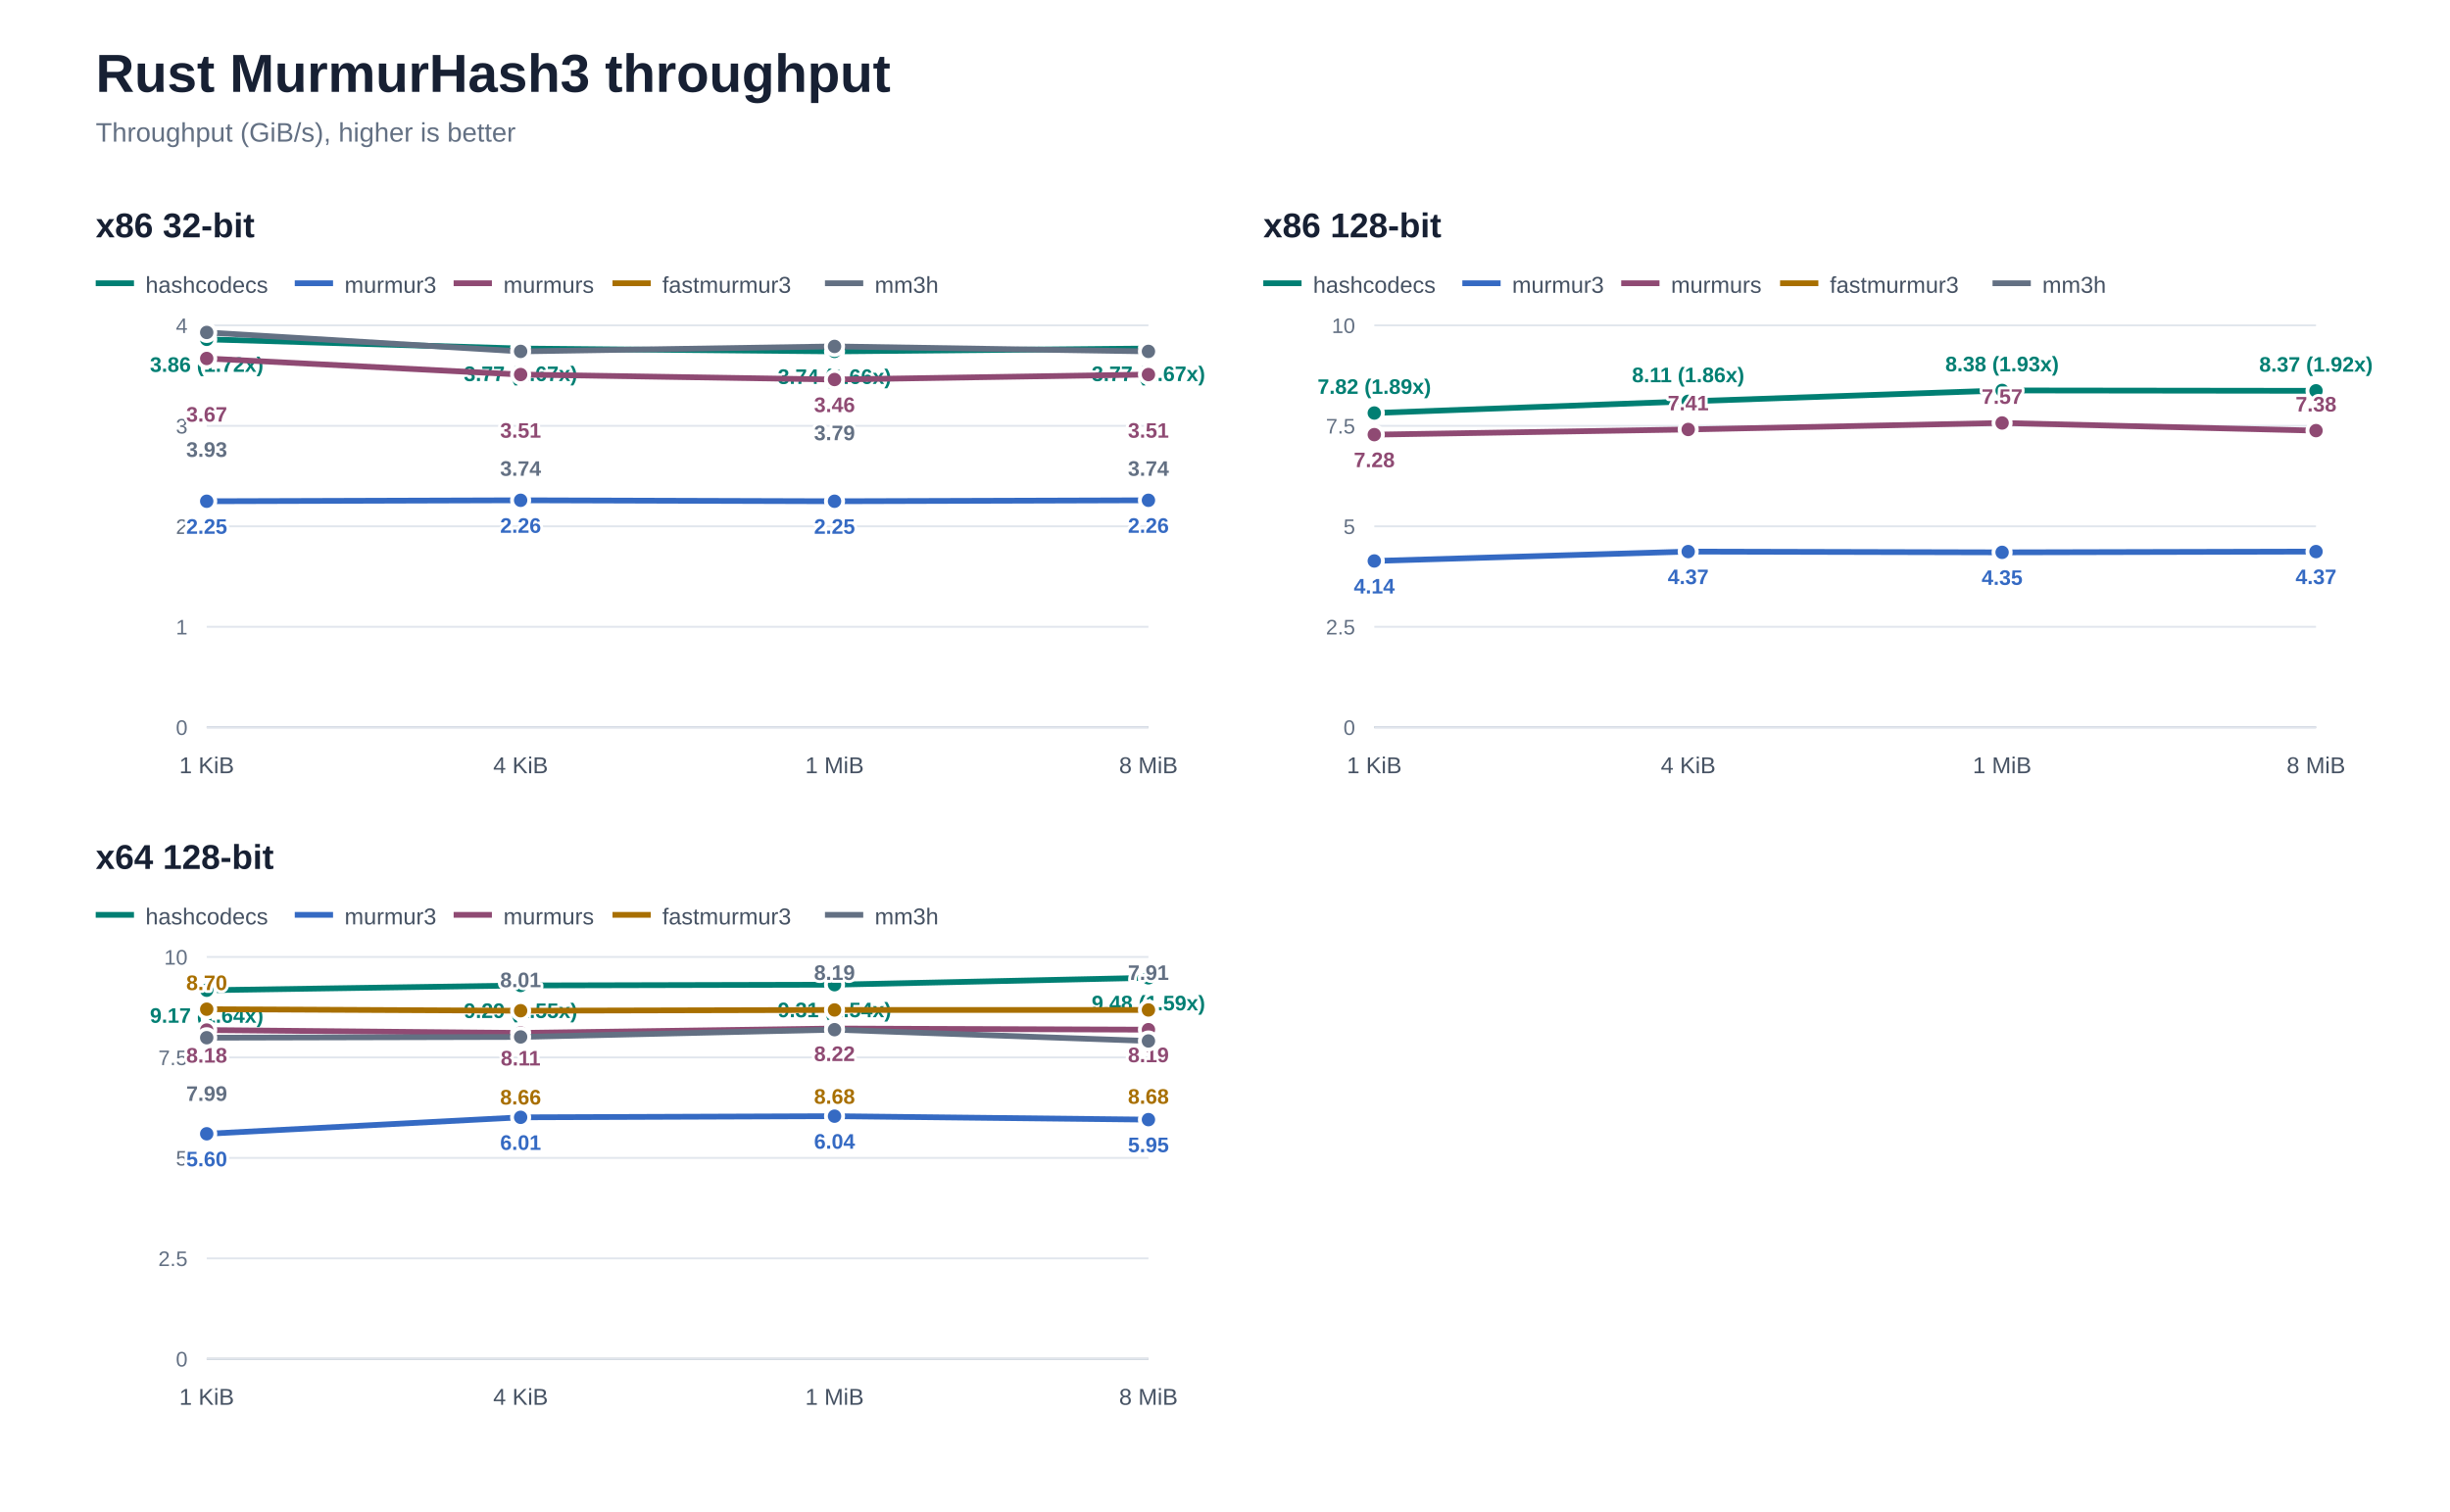
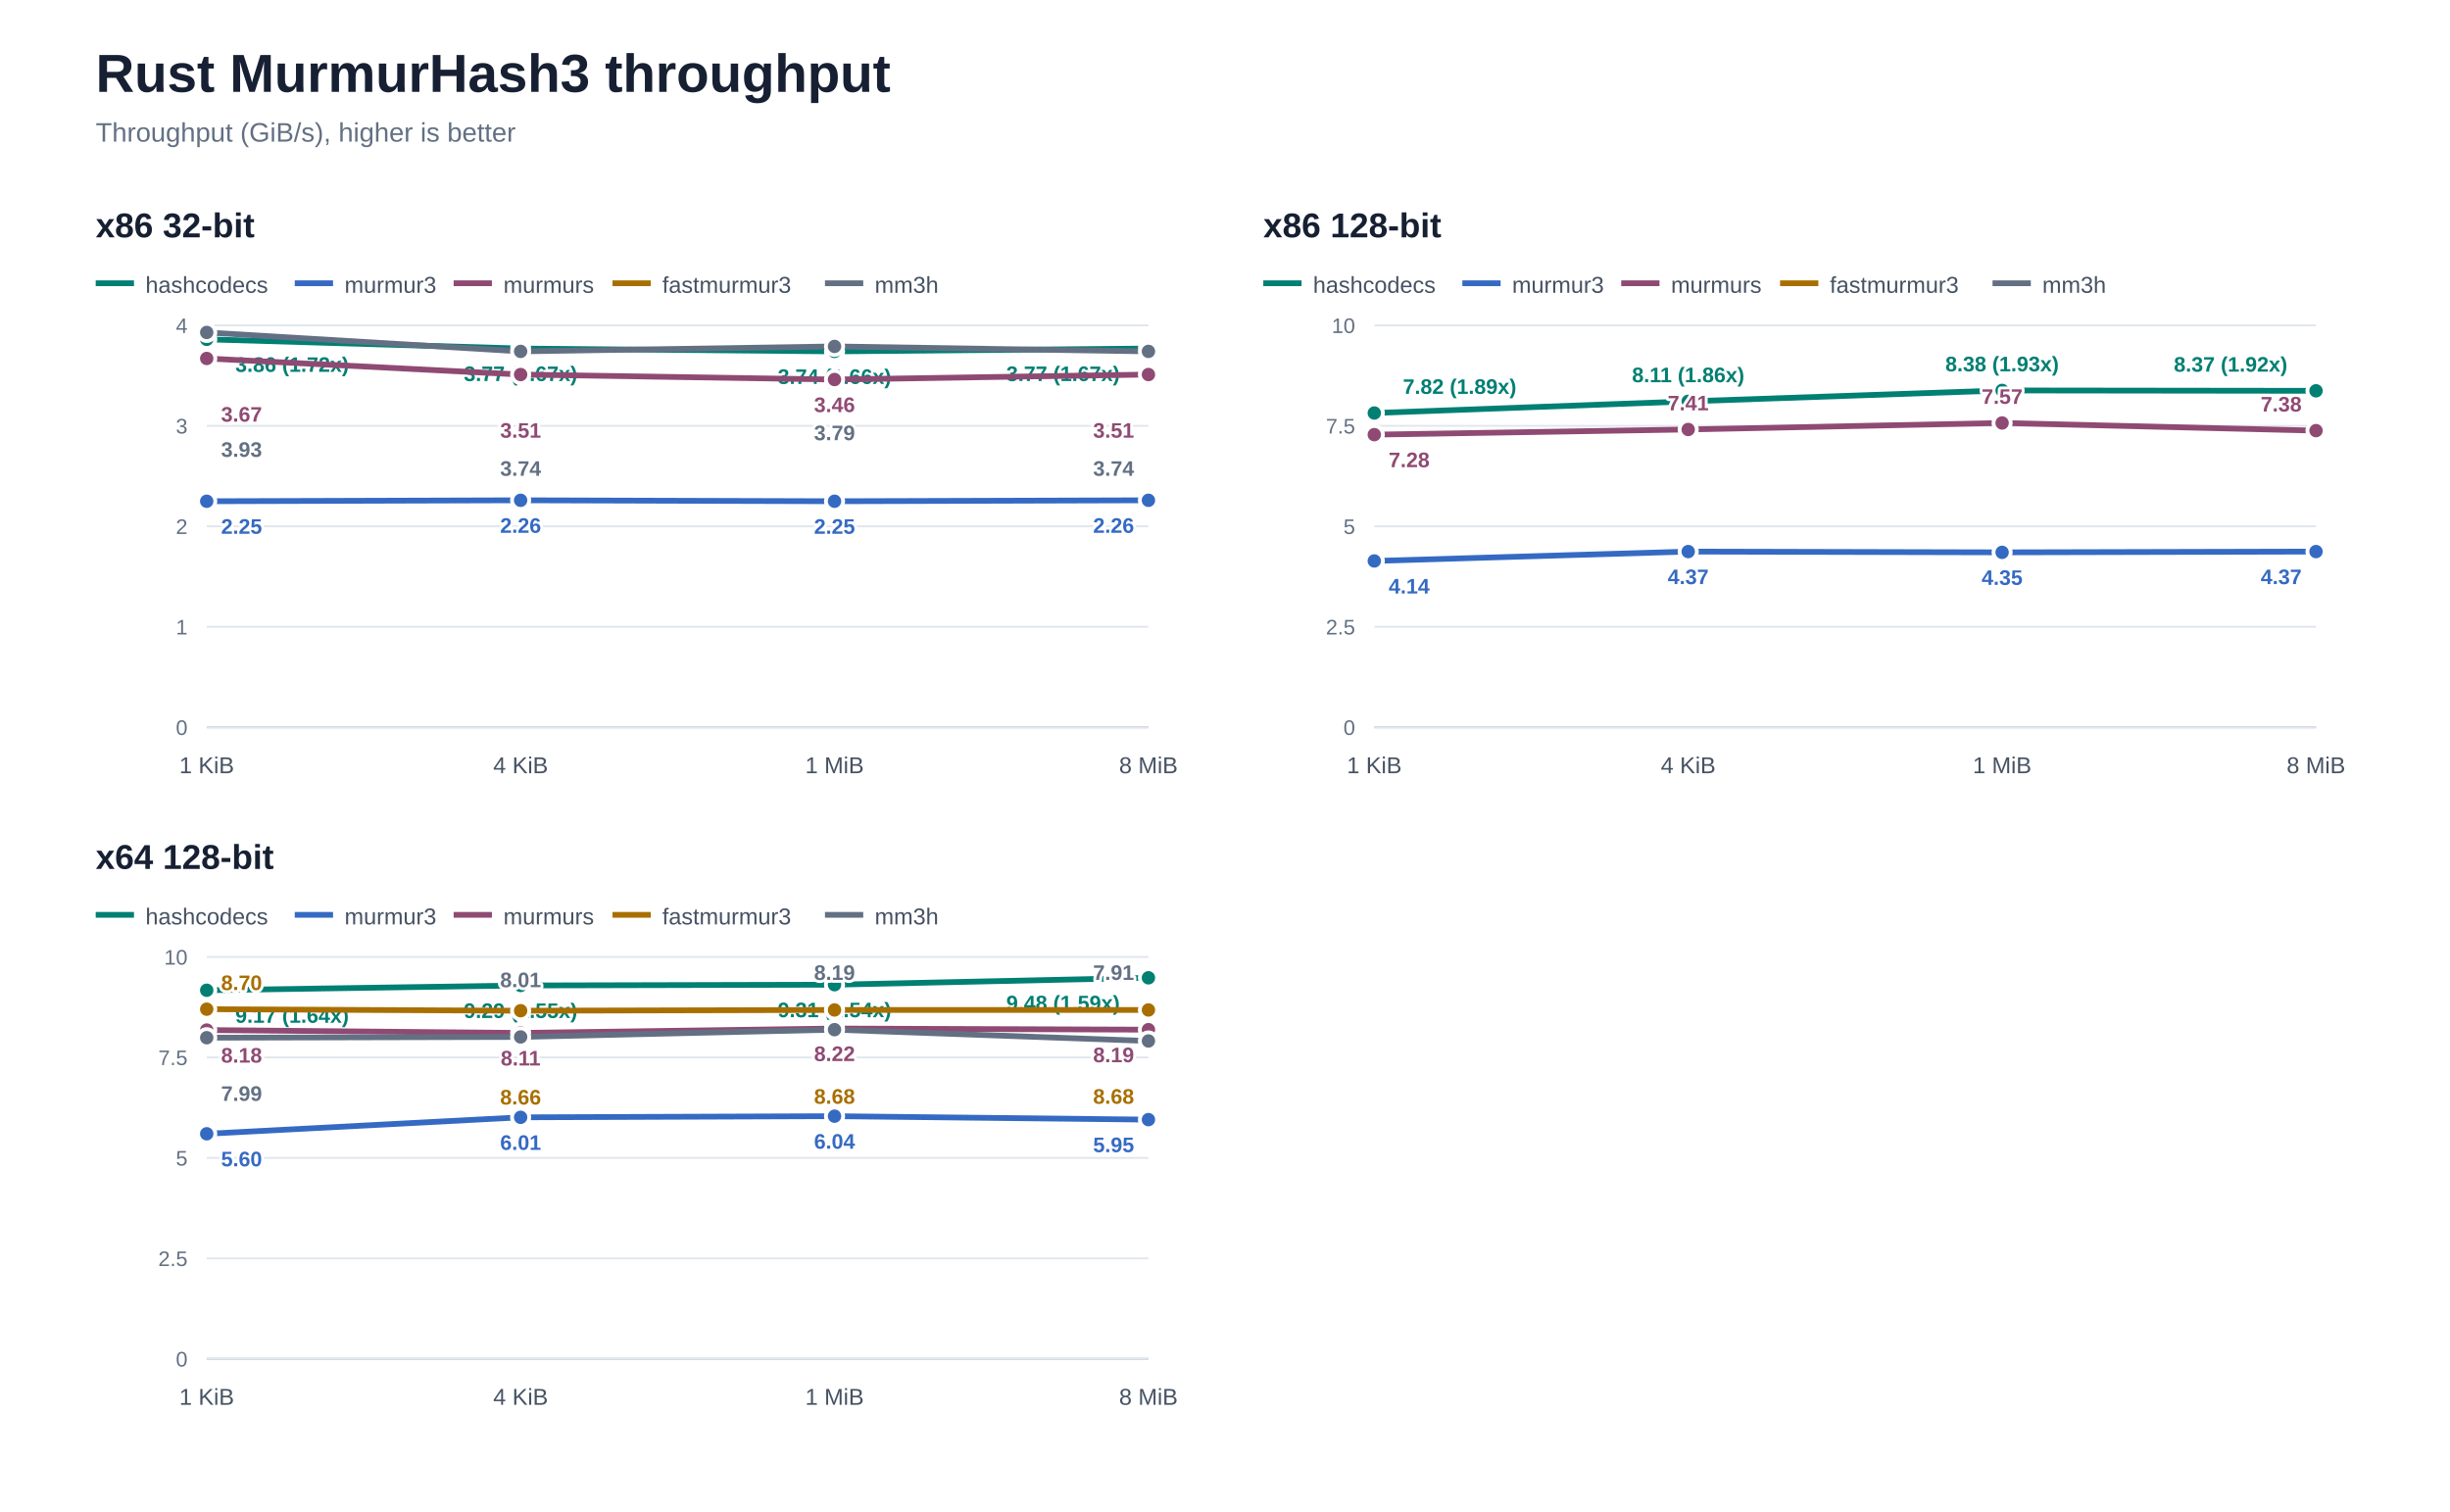
<svg xmlns="http://www.w3.org/2000/svg" width="1280" height="790" viewBox="0 0 1280 790" role="img" aria-labelledby="title desc">
  <rect width="100%" height="100%" fill="#ffffff" />
  <text x="50" y="48" fill="#172033" font-family="Segoe UI,Arial,sans-serif" font-size="28" font-weight="700">Rust MurmurHash3 throughput</text>
  <text x="50" y="74" fill="#637083" font-family="Segoe UI,Arial,sans-serif" font-size="14">Throughput (GiB/s), higher is better</text>
  <text x="50" y="124" fill="#172033" font-family="Segoe UI,Arial,sans-serif" font-size="18" font-weight="600">x86 32-bit</text>
  <line x1="108" y1="380" x2="600" y2="380" stroke="#9aa5b4" />
  <line x1="50" y1="148" x2="70" y2="148" stroke="#007f73" stroke-width="3" />
  <text x="76" y="153" fill="#465263" font-family="Segoe UI,Arial,sans-serif" font-size="12">hashcodecs</text>
  <line x1="154" y1="148" x2="174" y2="148" stroke="#356ac3" stroke-width="3" />
  <text x="180" y="153" fill="#465263" font-family="Segoe UI,Arial,sans-serif" font-size="12">murmur3</text>
  <line x1="237" y1="148" x2="257" y2="148" stroke="#8f4a73" stroke-width="3" />
  <text x="263" y="153" fill="#465263" font-family="Segoe UI,Arial,sans-serif" font-size="12">murmurs</text>
  <line x1="320" y1="148" x2="340" y2="148" stroke="#a86f00" stroke-width="3" />
  <text x="346" y="153" fill="#465263" font-family="Segoe UI,Arial,sans-serif" font-size="12">fastmurmur3</text>
  <line x1="431" y1="148" x2="451" y2="148" stroke="#637083" stroke-width="3" />
  <text x="457" y="153" fill="#465263" font-family="Segoe UI,Arial,sans-serif" font-size="12">mm3h</text>
  <line x1="108" y1="380.0" x2="600" y2="380.0" stroke="#e1e6ed" />
  <text x="98" y="384.0" text-anchor="end" fill="#637083" font-family="Segoe UI,Arial,sans-serif" font-size="11">0</text>
  <line x1="108" y1="327.5" x2="600" y2="327.5" stroke="#e1e6ed" />
  <text x="98" y="331.5" text-anchor="end" fill="#637083" font-family="Segoe UI,Arial,sans-serif" font-size="11">1</text>
  <line x1="108" y1="275.0" x2="600" y2="275.0" stroke="#e1e6ed" />
  <text x="98" y="279.0" text-anchor="end" fill="#637083" font-family="Segoe UI,Arial,sans-serif" font-size="11">2</text>
  <line x1="108" y1="222.5" x2="600" y2="222.5" stroke="#e1e6ed" />
  <text x="98" y="226.5" text-anchor="end" fill="#637083" font-family="Segoe UI,Arial,sans-serif" font-size="11">3</text>
  <line x1="108" y1="170.0" x2="600" y2="170.0" stroke="#e1e6ed" />
  <text x="98" y="174.0" text-anchor="end" fill="#637083" font-family="Segoe UI,Arial,sans-serif" font-size="11">4</text>
  <text x="108.0" y="404" text-anchor="middle" fill="#465263" font-family="Segoe UI,Arial,sans-serif" font-size="12">1 KiB</text>
  <text x="272.0" y="404" text-anchor="middle" fill="#465263" font-family="Segoe UI,Arial,sans-serif" font-size="12">4 KiB</text>
  <text x="436.0" y="404" text-anchor="middle" fill="#465263" font-family="Segoe UI,Arial,sans-serif" font-size="12">1 MiB</text>
  <text x="600.0" y="404" text-anchor="middle" fill="#465263" font-family="Segoe UI,Arial,sans-serif" font-size="12">8 MiB</text>
  <polyline points="108.0,177.3 272.0,182.1 436.0,183.6 600.0,182.1" fill="none" stroke="#007f73" stroke-width="3" stroke-linejoin="round" stroke-linecap="round" />
  <circle cx="108.0" cy="177.3" r="4.5" fill="#007f73" stroke="#ffffff" stroke-width="2" />
-   <text x="108.0" y="194.3" text-anchor="middle" fill="#007f73" font-family="Segoe UI,Arial,sans-serif" font-size="11" font-weight="600" paint-order="stroke" stroke="#ffffff" stroke-width="3" stroke-linejoin="round">3.86 (1.72x)</text>
+   <text x="152.6" y="194.3" text-anchor="middle" fill="#007f73" font-family="Segoe UI,Arial,sans-serif" font-size="11" font-weight="600" paint-order="stroke" stroke="#ffffff" stroke-width="3" stroke-linejoin="round">3.86 (1.72x)</text>
  <circle cx="272.0" cy="182.1" r="4.5" fill="#007f73" stroke="#ffffff" stroke-width="2" />
  <text x="272.0" y="199.1" text-anchor="middle" fill="#007f73" font-family="Segoe UI,Arial,sans-serif" font-size="11" font-weight="600" paint-order="stroke" stroke="#ffffff" stroke-width="3" stroke-linejoin="round">3.77 (1.67x)</text>
  <circle cx="436.0" cy="183.6" r="4.5" fill="#007f73" stroke="#ffffff" stroke-width="2" />
  <text x="436.0" y="200.6" text-anchor="middle" fill="#007f73" font-family="Segoe UI,Arial,sans-serif" font-size="11" font-weight="600" paint-order="stroke" stroke="#ffffff" stroke-width="3" stroke-linejoin="round">3.74 (1.66x)</text>
  <circle cx="600.0" cy="182.1" r="4.5" fill="#007f73" stroke="#ffffff" stroke-width="2" />
-   <text x="600.0" y="199.1" text-anchor="middle" fill="#007f73" font-family="Segoe UI,Arial,sans-serif" font-size="11" font-weight="600" paint-order="stroke" stroke="#ffffff" stroke-width="3" stroke-linejoin="round">3.77 (1.67x)</text>
+   <text x="555.4" y="199.1" text-anchor="middle" fill="#007f73" font-family="Segoe UI,Arial,sans-serif" font-size="11" font-weight="600" paint-order="stroke" stroke="#ffffff" stroke-width="3" stroke-linejoin="round">3.77 (1.67x)</text>
  <polyline points="108.0,261.9 272.0,261.4 436.0,261.9 600.0,261.4" fill="none" stroke="#356ac3" stroke-width="3" stroke-linejoin="round" stroke-linecap="round" />
  <circle cx="108.0" cy="261.9" r="4.5" fill="#356ac3" stroke="#ffffff" stroke-width="2" />
-   <text x="108.0" y="278.9" text-anchor="middle" fill="#356ac3" font-family="Segoe UI,Arial,sans-serif" font-size="11" font-weight="600" paint-order="stroke" stroke="#ffffff" stroke-width="3" stroke-linejoin="round">2.25</text>
+   <text x="126.2" y="278.9" text-anchor="middle" fill="#356ac3" font-family="Segoe UI,Arial,sans-serif" font-size="11" font-weight="600" paint-order="stroke" stroke="#ffffff" stroke-width="3" stroke-linejoin="round">2.25</text>
  <circle cx="272.0" cy="261.4" r="4.5" fill="#356ac3" stroke="#ffffff" stroke-width="2" />
  <text x="272.0" y="278.4" text-anchor="middle" fill="#356ac3" font-family="Segoe UI,Arial,sans-serif" font-size="11" font-weight="600" paint-order="stroke" stroke="#ffffff" stroke-width="3" stroke-linejoin="round">2.26</text>
  <circle cx="436.0" cy="261.9" r="4.5" fill="#356ac3" stroke="#ffffff" stroke-width="2" />
  <text x="436.0" y="278.9" text-anchor="middle" fill="#356ac3" font-family="Segoe UI,Arial,sans-serif" font-size="11" font-weight="600" paint-order="stroke" stroke="#ffffff" stroke-width="3" stroke-linejoin="round">2.25</text>
  <circle cx="600.0" cy="261.4" r="4.5" fill="#356ac3" stroke="#ffffff" stroke-width="2" />
-   <text x="600.0" y="278.4" text-anchor="middle" fill="#356ac3" font-family="Segoe UI,Arial,sans-serif" font-size="11" font-weight="600" paint-order="stroke" stroke="#ffffff" stroke-width="3" stroke-linejoin="round">2.26</text>
+   <text x="581.8" y="278.4" text-anchor="middle" fill="#356ac3" font-family="Segoe UI,Arial,sans-serif" font-size="11" font-weight="600" paint-order="stroke" stroke="#ffffff" stroke-width="3" stroke-linejoin="round">2.26</text>
  <polyline points="108.0,187.3 272.0,195.7 436.0,198.3 600.0,195.7" fill="none" stroke="#8f4a73" stroke-width="3" stroke-linejoin="round" stroke-linecap="round" />
  <circle cx="108.0" cy="187.3" r="4.5" fill="#8f4a73" stroke="#ffffff" stroke-width="2" />
-   <text x="108.0" y="220.3" text-anchor="middle" fill="#8f4a73" font-family="Segoe UI,Arial,sans-serif" font-size="11" font-weight="600" paint-order="stroke" stroke="#ffffff" stroke-width="3" stroke-linejoin="round">3.67</text>
+   <text x="126.2" y="220.3" text-anchor="middle" fill="#8f4a73" font-family="Segoe UI,Arial,sans-serif" font-size="11" font-weight="600" paint-order="stroke" stroke="#ffffff" stroke-width="3" stroke-linejoin="round">3.67</text>
  <circle cx="272.0" cy="195.7" r="4.5" fill="#8f4a73" stroke="#ffffff" stroke-width="2" />
  <text x="272.0" y="228.7" text-anchor="middle" fill="#8f4a73" font-family="Segoe UI,Arial,sans-serif" font-size="11" font-weight="600" paint-order="stroke" stroke="#ffffff" stroke-width="3" stroke-linejoin="round">3.51</text>
  <circle cx="436.0" cy="198.3" r="4.5" fill="#8f4a73" stroke="#ffffff" stroke-width="2" />
  <text x="436.0" y="215.3" text-anchor="middle" fill="#8f4a73" font-family="Segoe UI,Arial,sans-serif" font-size="11" font-weight="600" paint-order="stroke" stroke="#ffffff" stroke-width="3" stroke-linejoin="round">3.46</text>
  <circle cx="600.0" cy="195.7" r="4.5" fill="#8f4a73" stroke="#ffffff" stroke-width="2" />
-   <text x="600.0" y="228.7" text-anchor="middle" fill="#8f4a73" font-family="Segoe UI,Arial,sans-serif" font-size="11" font-weight="600" paint-order="stroke" stroke="#ffffff" stroke-width="3" stroke-linejoin="round">3.51</text>
+   <text x="581.8" y="228.7" text-anchor="middle" fill="#8f4a73" font-family="Segoe UI,Arial,sans-serif" font-size="11" font-weight="600" paint-order="stroke" stroke="#ffffff" stroke-width="3" stroke-linejoin="round">3.51</text>
  <polyline points="108.0,173.7 272.0,183.6 436.0,181.0 600.0,183.6" fill="none" stroke="#637083" stroke-width="3" stroke-linejoin="round" stroke-linecap="round" />
  <circle cx="108.0" cy="173.7" r="4.5" fill="#637083" stroke="#ffffff" stroke-width="2" />
-   <text x="108.0" y="238.7" text-anchor="middle" fill="#637083" font-family="Segoe UI,Arial,sans-serif" font-size="11" font-weight="600" paint-order="stroke" stroke="#ffffff" stroke-width="3" stroke-linejoin="round">3.93</text>
+   <text x="126.2" y="238.7" text-anchor="middle" fill="#637083" font-family="Segoe UI,Arial,sans-serif" font-size="11" font-weight="600" paint-order="stroke" stroke="#ffffff" stroke-width="3" stroke-linejoin="round">3.93</text>
  <circle cx="272.0" cy="183.6" r="4.5" fill="#637083" stroke="#ffffff" stroke-width="2" />
  <text x="272.0" y="248.6" text-anchor="middle" fill="#637083" font-family="Segoe UI,Arial,sans-serif" font-size="11" font-weight="600" paint-order="stroke" stroke="#ffffff" stroke-width="3" stroke-linejoin="round">3.74</text>
  <circle cx="436.0" cy="181.0" r="4.5" fill="#637083" stroke="#ffffff" stroke-width="2" />
  <text x="436.0" y="230.0" text-anchor="middle" fill="#637083" font-family="Segoe UI,Arial,sans-serif" font-size="11" font-weight="600" paint-order="stroke" stroke="#ffffff" stroke-width="3" stroke-linejoin="round">3.79</text>
  <circle cx="600.0" cy="183.6" r="4.5" fill="#637083" stroke="#ffffff" stroke-width="2" />
-   <text x="600.0" y="248.6" text-anchor="middle" fill="#637083" font-family="Segoe UI,Arial,sans-serif" font-size="11" font-weight="600" paint-order="stroke" stroke="#ffffff" stroke-width="3" stroke-linejoin="round">3.74</text>
+   <text x="581.8" y="248.6" text-anchor="middle" fill="#637083" font-family="Segoe UI,Arial,sans-serif" font-size="11" font-weight="600" paint-order="stroke" stroke="#ffffff" stroke-width="3" stroke-linejoin="round">3.74</text>
  <text x="660" y="124" fill="#172033" font-family="Segoe UI,Arial,sans-serif" font-size="18" font-weight="600">x86 128-bit</text>
  <line x1="718" y1="380" x2="1210" y2="380" stroke="#9aa5b4" />
  <line x1="660" y1="148" x2="680" y2="148" stroke="#007f73" stroke-width="3" />
  <text x="686" y="153" fill="#465263" font-family="Segoe UI,Arial,sans-serif" font-size="12">hashcodecs</text>
  <line x1="764" y1="148" x2="784" y2="148" stroke="#356ac3" stroke-width="3" />
  <text x="790" y="153" fill="#465263" font-family="Segoe UI,Arial,sans-serif" font-size="12">murmur3</text>
  <line x1="847" y1="148" x2="867" y2="148" stroke="#8f4a73" stroke-width="3" />
  <text x="873" y="153" fill="#465263" font-family="Segoe UI,Arial,sans-serif" font-size="12">murmurs</text>
  <line x1="930" y1="148" x2="950" y2="148" stroke="#a86f00" stroke-width="3" />
  <text x="956" y="153" fill="#465263" font-family="Segoe UI,Arial,sans-serif" font-size="12">fastmurmur3</text>
  <line x1="1041" y1="148" x2="1061" y2="148" stroke="#637083" stroke-width="3" />
  <text x="1067" y="153" fill="#465263" font-family="Segoe UI,Arial,sans-serif" font-size="12">mm3h</text>
  <line x1="718" y1="380.0" x2="1210" y2="380.0" stroke="#e1e6ed" />
  <text x="708" y="384.0" text-anchor="end" fill="#637083" font-family="Segoe UI,Arial,sans-serif" font-size="11">0</text>
  <line x1="718" y1="327.5" x2="1210" y2="327.5" stroke="#e1e6ed" />
  <text x="708" y="331.5" text-anchor="end" fill="#637083" font-family="Segoe UI,Arial,sans-serif" font-size="11">2.5</text>
  <line x1="718" y1="275.0" x2="1210" y2="275.0" stroke="#e1e6ed" />
  <text x="708" y="279.0" text-anchor="end" fill="#637083" font-family="Segoe UI,Arial,sans-serif" font-size="11">5</text>
  <line x1="718" y1="222.5" x2="1210" y2="222.5" stroke="#e1e6ed" />
  <text x="708" y="226.5" text-anchor="end" fill="#637083" font-family="Segoe UI,Arial,sans-serif" font-size="11">7.5</text>
  <line x1="718" y1="170.0" x2="1210" y2="170.0" stroke="#e1e6ed" />
  <text x="708" y="174.0" text-anchor="end" fill="#637083" font-family="Segoe UI,Arial,sans-serif" font-size="11">10</text>
  <text x="718.0" y="404" text-anchor="middle" fill="#465263" font-family="Segoe UI,Arial,sans-serif" font-size="12">1 KiB</text>
  <text x="882.0" y="404" text-anchor="middle" fill="#465263" font-family="Segoe UI,Arial,sans-serif" font-size="12">4 KiB</text>
  <text x="1046.0" y="404" text-anchor="middle" fill="#465263" font-family="Segoe UI,Arial,sans-serif" font-size="12">1 MiB</text>
  <text x="1210.0" y="404" text-anchor="middle" fill="#465263" font-family="Segoe UI,Arial,sans-serif" font-size="12">8 MiB</text>
  <polyline points="718.0,215.8 882.0,209.7 1046.0,204.0 1210.0,204.2" fill="none" stroke="#007f73" stroke-width="3" stroke-linejoin="round" stroke-linecap="round" />
  <circle cx="718.0" cy="215.8" r="4.5" fill="#007f73" stroke="#ffffff" stroke-width="2" />
-   <text x="718.0" y="205.8" text-anchor="middle" fill="#007f73" font-family="Segoe UI,Arial,sans-serif" font-size="11" font-weight="600" paint-order="stroke" stroke="#ffffff" stroke-width="3" stroke-linejoin="round">7.82 (1.89x)</text>
+   <text x="762.6" y="205.8" text-anchor="middle" fill="#007f73" font-family="Segoe UI,Arial,sans-serif" font-size="11" font-weight="600" paint-order="stroke" stroke="#ffffff" stroke-width="3" stroke-linejoin="round">7.82 (1.89x)</text>
  <circle cx="882.0" cy="209.7" r="4.5" fill="#007f73" stroke="#ffffff" stroke-width="2" />
  <text x="882.0" y="199.7" text-anchor="middle" fill="#007f73" font-family="Segoe UI,Arial,sans-serif" font-size="11" font-weight="600" paint-order="stroke" stroke="#ffffff" stroke-width="3" stroke-linejoin="round">8.11 (1.86x)</text>
  <circle cx="1046.0" cy="204.0" r="4.5" fill="#007f73" stroke="#ffffff" stroke-width="2" />
  <text x="1046.0" y="194.0" text-anchor="middle" fill="#007f73" font-family="Segoe UI,Arial,sans-serif" font-size="11" font-weight="600" paint-order="stroke" stroke="#ffffff" stroke-width="3" stroke-linejoin="round">8.38 (1.93x)</text>
  <circle cx="1210.0" cy="204.2" r="4.5" fill="#007f73" stroke="#ffffff" stroke-width="2" />
-   <text x="1210.0" y="194.2" text-anchor="middle" fill="#007f73" font-family="Segoe UI,Arial,sans-serif" font-size="11" font-weight="600" paint-order="stroke" stroke="#ffffff" stroke-width="3" stroke-linejoin="round">8.37 (1.92x)</text>
+   <text x="1165.4" y="194.2" text-anchor="middle" fill="#007f73" font-family="Segoe UI,Arial,sans-serif" font-size="11" font-weight="600" paint-order="stroke" stroke="#ffffff" stroke-width="3" stroke-linejoin="round">8.37 (1.92x)</text>
  <polyline points="718.0,293.1 882.0,288.2 1046.0,288.6 1210.0,288.2" fill="none" stroke="#356ac3" stroke-width="3" stroke-linejoin="round" stroke-linecap="round" />
  <circle cx="718.0" cy="293.1" r="4.5" fill="#356ac3" stroke="#ffffff" stroke-width="2" />
-   <text x="718.0" y="310.1" text-anchor="middle" fill="#356ac3" font-family="Segoe UI,Arial,sans-serif" font-size="11" font-weight="600" paint-order="stroke" stroke="#ffffff" stroke-width="3" stroke-linejoin="round">4.14</text>
+   <text x="736.2" y="310.1" text-anchor="middle" fill="#356ac3" font-family="Segoe UI,Arial,sans-serif" font-size="11" font-weight="600" paint-order="stroke" stroke="#ffffff" stroke-width="3" stroke-linejoin="round">4.14</text>
  <circle cx="882.0" cy="288.2" r="4.5" fill="#356ac3" stroke="#ffffff" stroke-width="2" />
  <text x="882.0" y="305.2" text-anchor="middle" fill="#356ac3" font-family="Segoe UI,Arial,sans-serif" font-size="11" font-weight="600" paint-order="stroke" stroke="#ffffff" stroke-width="3" stroke-linejoin="round">4.37</text>
  <circle cx="1046.0" cy="288.6" r="4.5" fill="#356ac3" stroke="#ffffff" stroke-width="2" />
  <text x="1046.0" y="305.6" text-anchor="middle" fill="#356ac3" font-family="Segoe UI,Arial,sans-serif" font-size="11" font-weight="600" paint-order="stroke" stroke="#ffffff" stroke-width="3" stroke-linejoin="round">4.35</text>
  <circle cx="1210.0" cy="288.2" r="4.5" fill="#356ac3" stroke="#ffffff" stroke-width="2" />
-   <text x="1210.0" y="305.2" text-anchor="middle" fill="#356ac3" font-family="Segoe UI,Arial,sans-serif" font-size="11" font-weight="600" paint-order="stroke" stroke="#ffffff" stroke-width="3" stroke-linejoin="round">4.37</text>
+   <text x="1191.8" y="305.2" text-anchor="middle" fill="#356ac3" font-family="Segoe UI,Arial,sans-serif" font-size="11" font-weight="600" paint-order="stroke" stroke="#ffffff" stroke-width="3" stroke-linejoin="round">4.37</text>
  <polyline points="718.0,227.1 882.0,224.4 1046.0,221.0 1210.0,225.0" fill="none" stroke="#8f4a73" stroke-width="3" stroke-linejoin="round" stroke-linecap="round" />
  <circle cx="718.0" cy="227.1" r="4.5" fill="#8f4a73" stroke="#ffffff" stroke-width="2" />
-   <text x="718.0" y="244.1" text-anchor="middle" fill="#8f4a73" font-family="Segoe UI,Arial,sans-serif" font-size="11" font-weight="600" paint-order="stroke" stroke="#ffffff" stroke-width="3" stroke-linejoin="round">7.28</text>
+   <text x="736.2" y="244.1" text-anchor="middle" fill="#8f4a73" font-family="Segoe UI,Arial,sans-serif" font-size="11" font-weight="600" paint-order="stroke" stroke="#ffffff" stroke-width="3" stroke-linejoin="round">7.28</text>
  <circle cx="882.0" cy="224.4" r="4.5" fill="#8f4a73" stroke="#ffffff" stroke-width="2" />
  <text x="882.0" y="214.4" text-anchor="middle" fill="#8f4a73" font-family="Segoe UI,Arial,sans-serif" font-size="11" font-weight="600" paint-order="stroke" stroke="#ffffff" stroke-width="3" stroke-linejoin="round">7.41</text>
  <circle cx="1046.0" cy="221.0" r="4.5" fill="#8f4a73" stroke="#ffffff" stroke-width="2" />
  <text x="1046.0" y="211.0" text-anchor="middle" fill="#8f4a73" font-family="Segoe UI,Arial,sans-serif" font-size="11" font-weight="600" paint-order="stroke" stroke="#ffffff" stroke-width="3" stroke-linejoin="round">7.57</text>
  <circle cx="1210.0" cy="225.0" r="4.5" fill="#8f4a73" stroke="#ffffff" stroke-width="2" />
-   <text x="1210.0" y="215.0" text-anchor="middle" fill="#8f4a73" font-family="Segoe UI,Arial,sans-serif" font-size="11" font-weight="600" paint-order="stroke" stroke="#ffffff" stroke-width="3" stroke-linejoin="round">7.38</text>
+   <text x="1191.8" y="215.0" text-anchor="middle" fill="#8f4a73" font-family="Segoe UI,Arial,sans-serif" font-size="11" font-weight="600" paint-order="stroke" stroke="#ffffff" stroke-width="3" stroke-linejoin="round">7.38</text>
  <text x="50" y="454" fill="#172033" font-family="Segoe UI,Arial,sans-serif" font-size="18" font-weight="600">x64 128-bit</text>
  <line x1="108" y1="710" x2="600" y2="710" stroke="#9aa5b4" />
  <line x1="50" y1="478" x2="70" y2="478" stroke="#007f73" stroke-width="3" />
  <text x="76" y="483" fill="#465263" font-family="Segoe UI,Arial,sans-serif" font-size="12">hashcodecs</text>
  <line x1="154" y1="478" x2="174" y2="478" stroke="#356ac3" stroke-width="3" />
  <text x="180" y="483" fill="#465263" font-family="Segoe UI,Arial,sans-serif" font-size="12">murmur3</text>
  <line x1="237" y1="478" x2="257" y2="478" stroke="#8f4a73" stroke-width="3" />
  <text x="263" y="483" fill="#465263" font-family="Segoe UI,Arial,sans-serif" font-size="12">murmurs</text>
  <line x1="320" y1="478" x2="340" y2="478" stroke="#a86f00" stroke-width="3" />
  <text x="346" y="483" fill="#465263" font-family="Segoe UI,Arial,sans-serif" font-size="12">fastmurmur3</text>
  <line x1="431" y1="478" x2="451" y2="478" stroke="#637083" stroke-width="3" />
  <text x="457" y="483" fill="#465263" font-family="Segoe UI,Arial,sans-serif" font-size="12">mm3h</text>
  <line x1="108" y1="710.0" x2="600" y2="710.0" stroke="#e1e6ed" />
  <text x="98" y="714.0" text-anchor="end" fill="#637083" font-family="Segoe UI,Arial,sans-serif" font-size="11">0</text>
  <line x1="108" y1="657.5" x2="600" y2="657.5" stroke="#e1e6ed" />
  <text x="98" y="661.5" text-anchor="end" fill="#637083" font-family="Segoe UI,Arial,sans-serif" font-size="11">2.5</text>
  <line x1="108" y1="605.0" x2="600" y2="605.0" stroke="#e1e6ed" />
  <text x="98" y="609.0" text-anchor="end" fill="#637083" font-family="Segoe UI,Arial,sans-serif" font-size="11">5</text>
  <line x1="108" y1="552.5" x2="600" y2="552.5" stroke="#e1e6ed" />
  <text x="98" y="556.5" text-anchor="end" fill="#637083" font-family="Segoe UI,Arial,sans-serif" font-size="11">7.5</text>
  <line x1="108" y1="500.0" x2="600" y2="500.0" stroke="#e1e6ed" />
  <text x="98" y="504.0" text-anchor="end" fill="#637083" font-family="Segoe UI,Arial,sans-serif" font-size="11">10</text>
  <text x="108.0" y="734" text-anchor="middle" fill="#465263" font-family="Segoe UI,Arial,sans-serif" font-size="12">1 KiB</text>
  <text x="272.0" y="734" text-anchor="middle" fill="#465263" font-family="Segoe UI,Arial,sans-serif" font-size="12">4 KiB</text>
  <text x="436.0" y="734" text-anchor="middle" fill="#465263" font-family="Segoe UI,Arial,sans-serif" font-size="12">1 MiB</text>
  <text x="600.0" y="734" text-anchor="middle" fill="#465263" font-family="Segoe UI,Arial,sans-serif" font-size="12">8 MiB</text>
  <polyline points="108.0,517.4 272.0,514.9 436.0,514.5 600.0,510.9" fill="none" stroke="#007f73" stroke-width="3" stroke-linejoin="round" stroke-linecap="round" />
  <circle cx="108.0" cy="517.4" r="4.5" fill="#007f73" stroke="#ffffff" stroke-width="2" />
-   <text x="108.0" y="534.4" text-anchor="middle" fill="#007f73" font-family="Segoe UI,Arial,sans-serif" font-size="11" font-weight="600" paint-order="stroke" stroke="#ffffff" stroke-width="3" stroke-linejoin="round">9.17 (1.64x)</text>
+   <text x="152.6" y="534.4" text-anchor="middle" fill="#007f73" font-family="Segoe UI,Arial,sans-serif" font-size="11" font-weight="600" paint-order="stroke" stroke="#ffffff" stroke-width="3" stroke-linejoin="round">9.17 (1.64x)</text>
  <circle cx="272.0" cy="514.9" r="4.5" fill="#007f73" stroke="#ffffff" stroke-width="2" />
  <text x="272.0" y="531.9" text-anchor="middle" fill="#007f73" font-family="Segoe UI,Arial,sans-serif" font-size="11" font-weight="600" paint-order="stroke" stroke="#ffffff" stroke-width="3" stroke-linejoin="round">9.29 (1.55x)</text>
  <circle cx="436.0" cy="514.5" r="4.5" fill="#007f73" stroke="#ffffff" stroke-width="2" />
  <text x="436.0" y="531.5" text-anchor="middle" fill="#007f73" font-family="Segoe UI,Arial,sans-serif" font-size="11" font-weight="600" paint-order="stroke" stroke="#ffffff" stroke-width="3" stroke-linejoin="round">9.31 (1.54x)</text>
  <circle cx="600.0" cy="510.9" r="4.5" fill="#007f73" stroke="#ffffff" stroke-width="2" />
-   <text x="600.0" y="527.9" text-anchor="middle" fill="#007f73" font-family="Segoe UI,Arial,sans-serif" font-size="11" font-weight="600" paint-order="stroke" stroke="#ffffff" stroke-width="3" stroke-linejoin="round">9.48 (1.59x)</text>
+   <text x="555.4" y="527.9" text-anchor="middle" fill="#007f73" font-family="Segoe UI,Arial,sans-serif" font-size="11" font-weight="600" paint-order="stroke" stroke="#ffffff" stroke-width="3" stroke-linejoin="round">9.48 (1.59x)</text>
  <polyline points="108.0,592.4 272.0,583.8 436.0,583.2 600.0,585.0" fill="none" stroke="#356ac3" stroke-width="3" stroke-linejoin="round" stroke-linecap="round" />
  <circle cx="108.0" cy="592.4" r="4.5" fill="#356ac3" stroke="#ffffff" stroke-width="2" />
-   <text x="108.0" y="609.4" text-anchor="middle" fill="#356ac3" font-family="Segoe UI,Arial,sans-serif" font-size="11" font-weight="600" paint-order="stroke" stroke="#ffffff" stroke-width="3" stroke-linejoin="round">5.60</text>
+   <text x="126.2" y="609.4" text-anchor="middle" fill="#356ac3" font-family="Segoe UI,Arial,sans-serif" font-size="11" font-weight="600" paint-order="stroke" stroke="#ffffff" stroke-width="3" stroke-linejoin="round">5.60</text>
  <circle cx="272.0" cy="583.8" r="4.5" fill="#356ac3" stroke="#ffffff" stroke-width="2" />
  <text x="272.0" y="600.8" text-anchor="middle" fill="#356ac3" font-family="Segoe UI,Arial,sans-serif" font-size="11" font-weight="600" paint-order="stroke" stroke="#ffffff" stroke-width="3" stroke-linejoin="round">6.01</text>
  <circle cx="436.0" cy="583.2" r="4.5" fill="#356ac3" stroke="#ffffff" stroke-width="2" />
  <text x="436.0" y="600.2" text-anchor="middle" fill="#356ac3" font-family="Segoe UI,Arial,sans-serif" font-size="11" font-weight="600" paint-order="stroke" stroke="#ffffff" stroke-width="3" stroke-linejoin="round">6.04</text>
  <circle cx="600.0" cy="585.0" r="4.5" fill="#356ac3" stroke="#ffffff" stroke-width="2" />
-   <text x="600.0" y="602.0" text-anchor="middle" fill="#356ac3" font-family="Segoe UI,Arial,sans-serif" font-size="11" font-weight="600" paint-order="stroke" stroke="#ffffff" stroke-width="3" stroke-linejoin="round">5.95</text>
+   <text x="581.8" y="602.0" text-anchor="middle" fill="#356ac3" font-family="Segoe UI,Arial,sans-serif" font-size="11" font-weight="600" paint-order="stroke" stroke="#ffffff" stroke-width="3" stroke-linejoin="round">5.95</text>
  <polyline points="108.0,538.2 272.0,539.7 436.0,537.4 600.0,538.0" fill="none" stroke="#8f4a73" stroke-width="3" stroke-linejoin="round" stroke-linecap="round" />
  <circle cx="108.0" cy="538.2" r="4.5" fill="#8f4a73" stroke="#ffffff" stroke-width="2" />
-   <text x="108.0" y="555.2" text-anchor="middle" fill="#8f4a73" font-family="Segoe UI,Arial,sans-serif" font-size="11" font-weight="600" paint-order="stroke" stroke="#ffffff" stroke-width="3" stroke-linejoin="round">8.18</text>
+   <text x="126.2" y="555.2" text-anchor="middle" fill="#8f4a73" font-family="Segoe UI,Arial,sans-serif" font-size="11" font-weight="600" paint-order="stroke" stroke="#ffffff" stroke-width="3" stroke-linejoin="round">8.18</text>
  <circle cx="272.0" cy="539.7" r="4.5" fill="#8f4a73" stroke="#ffffff" stroke-width="2" />
  <text x="272.0" y="556.7" text-anchor="middle" fill="#8f4a73" font-family="Segoe UI,Arial,sans-serif" font-size="11" font-weight="600" paint-order="stroke" stroke="#ffffff" stroke-width="3" stroke-linejoin="round">8.11</text>
  <circle cx="436.0" cy="537.4" r="4.5" fill="#8f4a73" stroke="#ffffff" stroke-width="2" />
  <text x="436.0" y="554.4" text-anchor="middle" fill="#8f4a73" font-family="Segoe UI,Arial,sans-serif" font-size="11" font-weight="600" paint-order="stroke" stroke="#ffffff" stroke-width="3" stroke-linejoin="round">8.22</text>
  <circle cx="600.0" cy="538.0" r="4.5" fill="#8f4a73" stroke="#ffffff" stroke-width="2" />
-   <text x="600.0" y="555.0" text-anchor="middle" fill="#8f4a73" font-family="Segoe UI,Arial,sans-serif" font-size="11" font-weight="600" paint-order="stroke" stroke="#ffffff" stroke-width="3" stroke-linejoin="round">8.19</text>
+   <text x="581.8" y="555.0" text-anchor="middle" fill="#8f4a73" font-family="Segoe UI,Arial,sans-serif" font-size="11" font-weight="600" paint-order="stroke" stroke="#ffffff" stroke-width="3" stroke-linejoin="round">8.19</text>
  <polyline points="108.0,527.3 272.0,528.1 436.0,527.7 600.0,527.7" fill="none" stroke="#a86f00" stroke-width="3" stroke-linejoin="round" stroke-linecap="round" />
  <circle cx="108.0" cy="527.3" r="4.5" fill="#a86f00" stroke="#ffffff" stroke-width="2" />
-   <text x="108.0" y="517.3" text-anchor="middle" fill="#a86f00" font-family="Segoe UI,Arial,sans-serif" font-size="11" font-weight="600" paint-order="stroke" stroke="#ffffff" stroke-width="3" stroke-linejoin="round">8.70</text>
+   <text x="126.2" y="517.3" text-anchor="middle" fill="#a86f00" font-family="Segoe UI,Arial,sans-serif" font-size="11" font-weight="600" paint-order="stroke" stroke="#ffffff" stroke-width="3" stroke-linejoin="round">8.70</text>
  <circle cx="272.0" cy="528.1" r="4.5" fill="#a86f00" stroke="#ffffff" stroke-width="2" />
  <text x="272.0" y="577.1" text-anchor="middle" fill="#a86f00" font-family="Segoe UI,Arial,sans-serif" font-size="11" font-weight="600" paint-order="stroke" stroke="#ffffff" stroke-width="3" stroke-linejoin="round">8.66</text>
  <circle cx="436.0" cy="527.7" r="4.5" fill="#a86f00" stroke="#ffffff" stroke-width="2" />
  <text x="436.0" y="576.7" text-anchor="middle" fill="#a86f00" font-family="Segoe UI,Arial,sans-serif" font-size="11" font-weight="600" paint-order="stroke" stroke="#ffffff" stroke-width="3" stroke-linejoin="round">8.68</text>
  <circle cx="600.0" cy="527.7" r="4.5" fill="#a86f00" stroke="#ffffff" stroke-width="2" />
-   <text x="600.0" y="576.7" text-anchor="middle" fill="#a86f00" font-family="Segoe UI,Arial,sans-serif" font-size="11" font-weight="600" paint-order="stroke" stroke="#ffffff" stroke-width="3" stroke-linejoin="round">8.68</text>
+   <text x="581.8" y="576.7" text-anchor="middle" fill="#a86f00" font-family="Segoe UI,Arial,sans-serif" font-size="11" font-weight="600" paint-order="stroke" stroke="#ffffff" stroke-width="3" stroke-linejoin="round">8.68</text>
  <polyline points="108.0,542.2 272.0,541.8 436.0,538.0 600.0,543.9" fill="none" stroke="#637083" stroke-width="3" stroke-linejoin="round" stroke-linecap="round" />
  <circle cx="108.0" cy="542.2" r="4.5" fill="#637083" stroke="#ffffff" stroke-width="2" />
-   <text x="108.0" y="575.2" text-anchor="middle" fill="#637083" font-family="Segoe UI,Arial,sans-serif" font-size="11" font-weight="600" paint-order="stroke" stroke="#ffffff" stroke-width="3" stroke-linejoin="round">7.99</text>
+   <text x="126.2" y="575.2" text-anchor="middle" fill="#637083" font-family="Segoe UI,Arial,sans-serif" font-size="11" font-weight="600" paint-order="stroke" stroke="#ffffff" stroke-width="3" stroke-linejoin="round">7.99</text>
  <circle cx="272.0" cy="541.8" r="4.5" fill="#637083" stroke="#ffffff" stroke-width="2" />
  <text x="272.0" y="515.8" text-anchor="middle" fill="#637083" font-family="Segoe UI,Arial,sans-serif" font-size="11" font-weight="600" paint-order="stroke" stroke="#ffffff" stroke-width="3" stroke-linejoin="round">8.01</text>
  <circle cx="436.0" cy="538.0" r="4.5" fill="#637083" stroke="#ffffff" stroke-width="2" />
  <text x="436.0" y="512.0" text-anchor="middle" fill="#637083" font-family="Segoe UI,Arial,sans-serif" font-size="11" font-weight="600" paint-order="stroke" stroke="#ffffff" stroke-width="3" stroke-linejoin="round">8.19</text>
  <circle cx="600.0" cy="543.9" r="4.5" fill="#637083" stroke="#ffffff" stroke-width="2" />
-   <text x="600.0" y="512.0" text-anchor="middle" fill="#637083" font-family="Segoe UI,Arial,sans-serif" font-size="11" font-weight="600" paint-order="stroke" stroke="#ffffff" stroke-width="3" stroke-linejoin="round">7.91</text>
+   <text x="581.8" y="512.0" text-anchor="middle" fill="#637083" font-family="Segoe UI,Arial,sans-serif" font-size="11" font-weight="600" paint-order="stroke" stroke="#ffffff" stroke-width="3" stroke-linejoin="round">7.91</text>
</svg>
